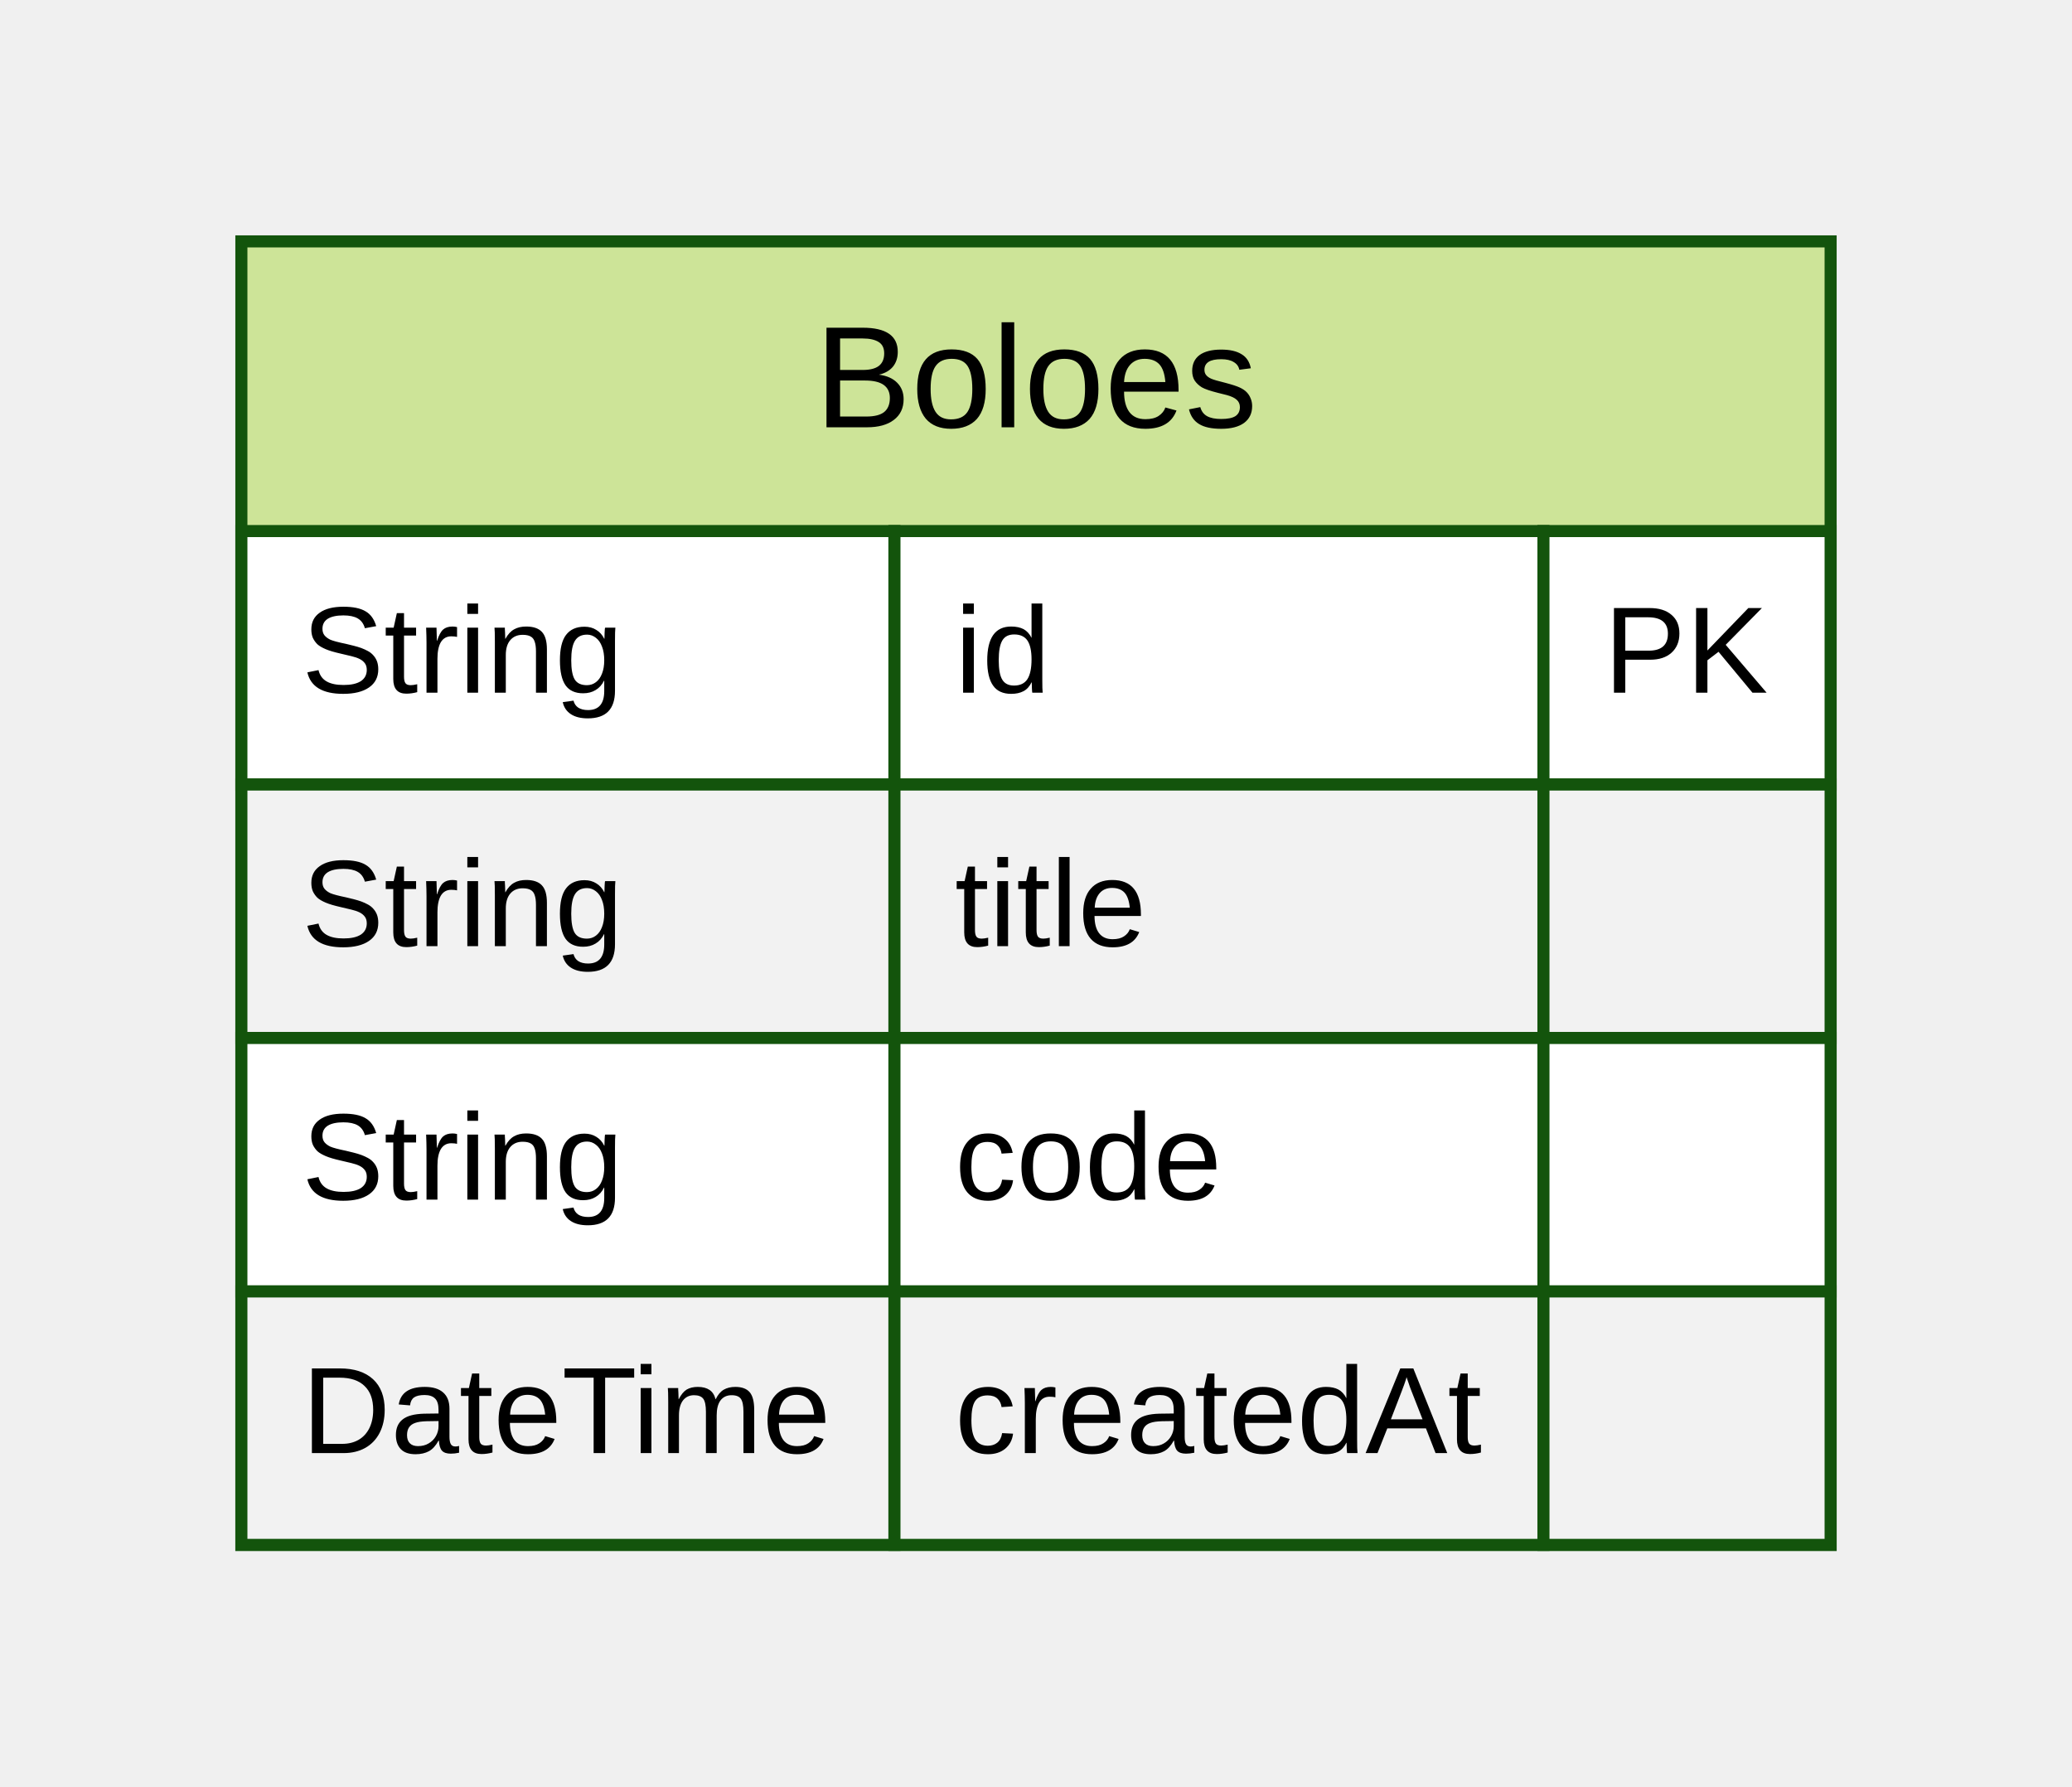
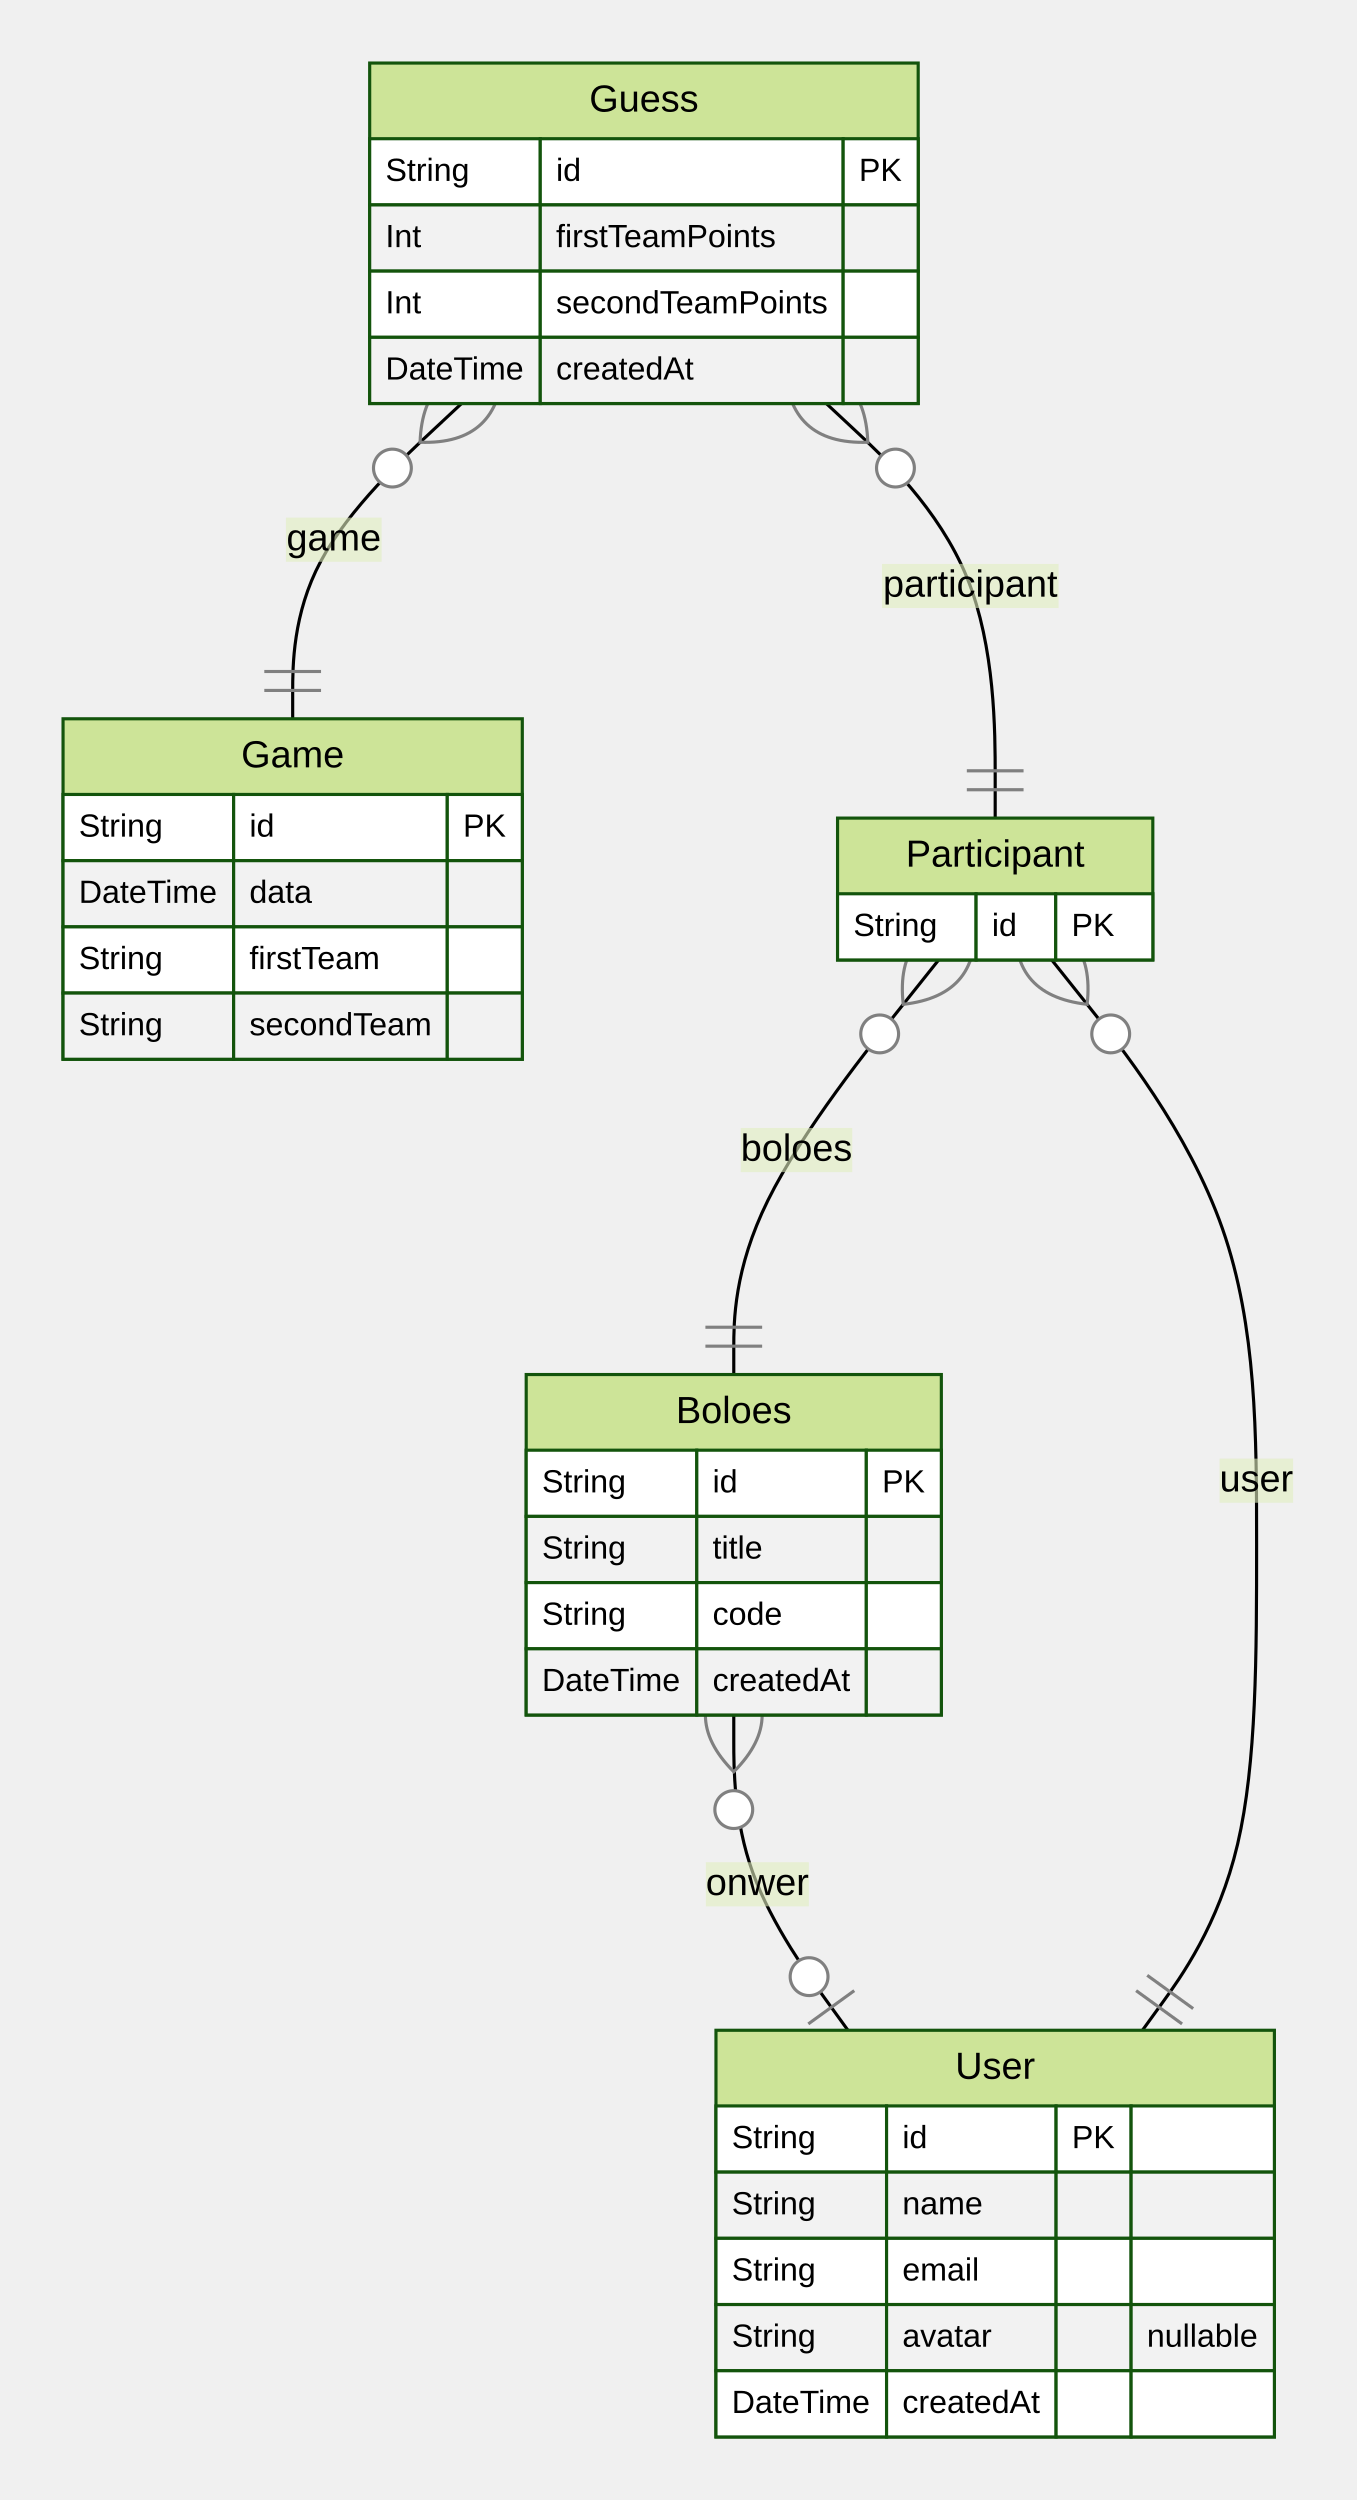
- <svg xmlns="http://www.w3.org/2000/svg" aria-labelledby="chart-title-mermaid-0 chart-desc-mermaid-0" role="img" viewBox="0 0 171.683 148" style="max-width: 171.683px; background-color: white;" width="100%" id="mermaid-0">
+ <svg xmlns="http://www.w3.org/2000/svg" aria-labelledby="chart-title-mermaid-0 chart-desc-mermaid-0" role="img" viewBox="0 0 430.189 793" style="max-width: 430.189px; background-color: white;" width="100%" id="mermaid-0">
  <style>#mermaid-0 {font-family:"trebuchet ms",verdana,arial,sans-serif;font-size:16px;fill:#000000;}#mermaid-0 .error-icon{fill:#552222;}#mermaid-0 .error-text{fill:#552222;stroke:#552222;}#mermaid-0 .edge-thickness-normal{stroke-width:2px;}#mermaid-0 .edge-thickness-thick{stroke-width:3.5px;}#mermaid-0 .edge-pattern-solid{stroke-dasharray:0;}#mermaid-0 .edge-pattern-dashed{stroke-dasharray:3;}#mermaid-0 .edge-pattern-dotted{stroke-dasharray:2;}#mermaid-0 .marker{fill:#000000;stroke:#000000;}#mermaid-0 .marker.cross{stroke:#000000;}#mermaid-0 svg{font-family:"trebuchet ms",verdana,arial,sans-serif;font-size:16px;}#mermaid-0 .entityBox{fill:#cde498;stroke:#13540c;}#mermaid-0 .attributeBoxOdd{fill:#ffffff;stroke:#13540c;}#mermaid-0 .attributeBoxEven{fill:#f2f2f2;stroke:#13540c;}#mermaid-0 .relationshipLabelBox{fill:hsl(78.158, 58.462%, 84.51%);opacity:0.7;background-color:hsl(78.158, 58.462%, 84.51%);}#mermaid-0 .relationshipLabelBox rect{opacity:0.5;}#mermaid-0 .relationshipLine{stroke:#000000;}#mermaid-0 :root{--mermaid-font-family:"trebuchet ms",verdana,arial,sans-serif;}</style>
  <g />
  <defs>
    <marker orient="auto" markerHeight="18" markerWidth="18" refY="9" refX="0" id="ONLY_ONE_START">
      <path d="M9,0 L9,18 M15,0 L15,18" fill="none" stroke="gray" />
    </marker>
  </defs>
  <defs>
    <marker orient="auto" markerHeight="18" markerWidth="18" refY="9" refX="18" id="ONLY_ONE_END">
      <path d="M3,0 L3,18 M9,0 L9,18" fill="none" stroke="gray" />
    </marker>
  </defs>
  <defs>
    <marker orient="auto" markerHeight="18" markerWidth="30" refY="9" refX="0" id="ZERO_OR_ONE_START">
      <circle r="6" cy="9" cx="21" fill="white" stroke="gray" />
      <path d="M9,0 L9,18" fill="none" stroke="gray" />
    </marker>
  </defs>
  <defs>
    <marker orient="auto" markerHeight="18" markerWidth="30" refY="9" refX="30" id="ZERO_OR_ONE_END">
      <circle r="6" cy="9" cx="9" fill="white" stroke="gray" />
      <path d="M21,0 L21,18" fill="none" stroke="gray" />
    </marker>
  </defs>
  <defs>
    <marker orient="auto" markerHeight="36" markerWidth="45" refY="18" refX="18" id="ONE_OR_MORE_START">
      <path d="M0,18 Q 18,0 36,18 Q 18,36 0,18 M42,9 L42,27" fill="none" stroke="gray" />
    </marker>
  </defs>
  <defs>
    <marker orient="auto" markerHeight="36" markerWidth="45" refY="18" refX="27" id="ONE_OR_MORE_END">
      <path d="M3,9 L3,27 M9,18 Q27,0 45,18 Q27,36 9,18" fill="none" stroke="gray" />
    </marker>
  </defs>
  <defs>
    <marker orient="auto" markerHeight="36" markerWidth="57" refY="18" refX="18" id="ZERO_OR_MORE_START">
      <circle r="6" cy="18" cx="48" fill="white" stroke="gray" />
      <path d="M0,18 Q18,0 36,18 Q18,36 0,18" fill="none" stroke="gray" />
    </marker>
  </defs>
  <defs>
    <marker orient="auto" markerHeight="36" markerWidth="57" refY="18" refX="39" id="ZERO_OR_MORE_END">
      <circle r="6" cy="18" cx="9" fill="white" stroke="gray" />
      <path d="M21,18 Q39,0 57,18 Q39,36 21,18" fill="none" stroke="gray" />
    </marker>
  </defs>
-   <g transform="translate(20,20 )" id="Boloes">
+   <path marker-start="url(#ZERO_OR_MORE_START)" marker-end="url(#ZERO_OR_ONE_END)" fill="none" stroke="gray" d="M232.753,544L232.753,552.333C232.753,560.667,232.753,577.333,238.788,594C244.823,610.667,256.893,627.333,262.928,635.667L268.963,644" class="er relationshipLine" />
+   <path marker-start="url(#ZERO_OR_MORE_START)" marker-end="url(#ONLY_ONE_END)" fill="none" stroke="gray" d="M333.613,304.5L344.444,318.083C355.274,331.667,376.934,358.833,387.764,389.75C398.594,420.667,398.594,455.333,398.594,490C398.594,524.667,398.594,559.333,392.559,585C386.525,610.667,374.455,627.333,368.42,635.667L362.385,644" class="er relationshipLine" />
+   <path marker-start="url(#ZERO_OR_MORE_START)" marker-end="url(#ONLY_ONE_END)" fill="none" stroke="gray" d="M297.734,304.5L286.904,318.083C276.074,331.667,254.413,358.833,243.583,380.75C232.753,402.667,232.753,419.333,232.753,427.667L232.753,436" class="er relationshipLine" />
+   <path marker-start="url(#ZERO_OR_MORE_START)" marker-end="url(#ONLY_ONE_END)" fill="none" stroke="gray" d="M262.107,128L271.035,136.333C279.963,144.667,297.818,161.333,306.746,183.25C315.674,205.167,315.674,232.333,315.674,245.917L315.674,259.5" class="er relationshipLine" />
+   <path marker-start="url(#ZERO_OR_MORE_START)" marker-end="url(#ONLY_ONE_END)" fill="none" stroke="gray" d="M146.403,128L137.476,136.333C128.548,144.667,110.692,161.333,101.765,178C92.837,194.667,92.837,211.333,92.837,219.667L92.837,228" class="er relationshipLine" />
+   <g transform="translate(166.9115,436 )" id="Boloes">
    <rect height="108" width="131.683" y="0" x="0" stroke="gray" fill-opacity="100%" fill="honeydew" class="er entityBox" />
    <text transform="translate(65.84149,12)" style="font-family: &quot;trebuchet ms&quot;, verdana, arial, sans-serif;; font-size: 12px" text-anchor="middle" dominant-baseline="middle" y="0" x="0" id="entity-Boloes" class="er entityLabel">Boloes</text>
    <rect height="21" width="54.113" y="24" x="0" stroke="gray" fill-opacity="100%" fill="honeydew" class="er attributeBoxOdd" />
    <text transform="translate(5,34.5)" style="font-family: &quot;trebuchet ms&quot;, verdana, arial, sans-serif;; font-size: 10.2px" text-anchor="left" dominant-baseline="middle" y="0" x="0" id="entity-Boloes-attr-1-type" class="er entityLabel">String</text>
    <rect height="21" width="53.775" y="24" x="54.113" stroke="gray" fill-opacity="100%" fill="honeydew" class="er attributeBoxOdd" />
    <text transform="translate(59.11313,34.5)" style="font-family: &quot;trebuchet ms&quot;, verdana, arial, sans-serif;; font-size: 10.2px" text-anchor="left" dominant-baseline="middle" y="0" x="0" id="entity-Boloes-attr-1-name" class="er entityLabel">id</text>
    <rect height="21" width="23.795" y="24" x="107.888" stroke="gray" fill-opacity="100%" fill="honeydew" class="er attributeBoxOdd" />
    <text transform="translate(112.888,34.5)" style="font-family: &quot;trebuchet ms&quot;, verdana, arial, sans-serif;; font-size: 10.2px" text-anchor="left" dominant-baseline="middle" y="0" x="0" id="entity-Boloes-attr-1-key" class="er entityLabel">PK</text>
    <rect height="21" width="54.113" y="45" x="0" stroke="gray" fill-opacity="100%" fill="honeydew" class="er attributeBoxEven" />
    <text transform="translate(5,55.5)" style="font-family: &quot;trebuchet ms&quot;, verdana, arial, sans-serif;; font-size: 10.2px" text-anchor="left" dominant-baseline="middle" y="0" x="0" id="entity-Boloes-attr-2-type" class="er entityLabel">String</text>
    <rect height="21" width="53.775" y="45" x="54.113" stroke="gray" fill-opacity="100%" fill="honeydew" class="er attributeBoxEven" />
    <text transform="translate(59.11313,55.5)" style="font-family: &quot;trebuchet ms&quot;, verdana, arial, sans-serif;; font-size: 10.2px" text-anchor="left" dominant-baseline="middle" y="0" x="0" id="entity-Boloes-attr-2-name" class="er entityLabel">title</text>
    <rect height="21" width="23.795" y="45" x="107.888" stroke="gray" fill-opacity="100%" fill="honeydew" class="er attributeBoxEven" />
    <text transform="translate(112.888,55.5)" style="font-family: &quot;trebuchet ms&quot;, verdana, arial, sans-serif;; font-size: 10.2px" text-anchor="left" dominant-baseline="middle" y="0" x="0" id="entity-Boloes-attr-2-key" class="er entityLabel" />
    <rect height="21" width="54.113" y="66" x="0" stroke="gray" fill-opacity="100%" fill="honeydew" class="er attributeBoxOdd" />
    <text transform="translate(5,76.5)" style="font-family: &quot;trebuchet ms&quot;, verdana, arial, sans-serif;; font-size: 10.2px" text-anchor="left" dominant-baseline="middle" y="0" x="0" id="entity-Boloes-attr-3-type" class="er entityLabel">String</text>
    <rect height="21" width="53.775" y="66" x="54.113" stroke="gray" fill-opacity="100%" fill="honeydew" class="er attributeBoxOdd" />
    <text transform="translate(59.11313,76.5)" style="font-family: &quot;trebuchet ms&quot;, verdana, arial, sans-serif;; font-size: 10.2px" text-anchor="left" dominant-baseline="middle" y="0" x="0" id="entity-Boloes-attr-3-name" class="er entityLabel">code</text>
    <rect height="21" width="23.795" y="66" x="107.888" stroke="gray" fill-opacity="100%" fill="honeydew" class="er attributeBoxOdd" />
    <text transform="translate(112.888,76.5)" style="font-family: &quot;trebuchet ms&quot;, verdana, arial, sans-serif;; font-size: 10.2px" text-anchor="left" dominant-baseline="middle" y="0" x="0" id="entity-Boloes-attr-3-key" class="er entityLabel" />
    <rect height="21" width="54.113" y="87" x="0" stroke="gray" fill-opacity="100%" fill="honeydew" class="er attributeBoxEven" />
    <text transform="translate(5,97.5)" style="font-family: &quot;trebuchet ms&quot;, verdana, arial, sans-serif;; font-size: 10.2px" text-anchor="left" dominant-baseline="middle" y="0" x="0" id="entity-Boloes-attr-4-type" class="er entityLabel">DateTime</text>
    <rect height="21" width="53.775" y="87" x="54.113" stroke="gray" fill-opacity="100%" fill="honeydew" class="er attributeBoxEven" />
    <text transform="translate(59.11313,97.5)" style="font-family: &quot;trebuchet ms&quot;, verdana, arial, sans-serif;; font-size: 10.2px" text-anchor="left" dominant-baseline="middle" y="0" x="0" id="entity-Boloes-attr-4-name" class="er entityLabel">createdAt</text>
    <rect height="21" width="23.795" y="87" x="107.888" stroke="gray" fill-opacity="100%" fill="honeydew" class="er attributeBoxEven" />
    <text transform="translate(112.888,97.5)" style="font-family: &quot;trebuchet ms&quot;, verdana, arial, sans-serif;; font-size: 10.2px" text-anchor="left" dominant-baseline="middle" y="0" x="0" id="entity-Boloes-attr-4-key" class="er entityLabel" />
  </g>
+   <g transform="translate(227.1056,644 )" id="User">
+     <rect height="129" width="177.136" y="0" x="0" stroke="gray" fill-opacity="100%" fill="honeydew" class="er entityBox" />
+     <text transform="translate(88.5681,12)" style="font-family: &quot;trebuchet ms&quot;, verdana, arial, sans-serif;; font-size: 12px" text-anchor="middle" dominant-baseline="middle" y="0" x="0" id="entity-User" class="er entityLabel">User</text>
+     <rect height="21" width="54.113" y="24" x="0" stroke="gray" fill-opacity="100%" fill="honeydew" class="er attributeBoxOdd" />
+     <text transform="translate(5,34.5)" style="font-family: &quot;trebuchet ms&quot;, verdana, arial, sans-serif;; font-size: 10.2px" text-anchor="left" dominant-baseline="middle" y="0" x="0" id="entity-User-attr-1-type" class="er entityLabel">String</text>
+     <rect height="21" width="53.775" y="24" x="54.113" stroke="gray" fill-opacity="100%" fill="honeydew" class="er attributeBoxOdd" />
+     <text transform="translate(59.11313,34.5)" style="font-family: &quot;trebuchet ms&quot;, verdana, arial, sans-serif;; font-size: 10.2px" text-anchor="left" dominant-baseline="middle" y="0" x="0" id="entity-User-attr-1-name" class="er entityLabel">id</text>
+     <rect height="21" width="23.795" y="24" x="107.888" stroke="gray" fill-opacity="100%" fill="honeydew" class="er attributeBoxOdd" />
+     <text transform="translate(112.888,34.5)" style="font-family: &quot;trebuchet ms&quot;, verdana, arial, sans-serif;; font-size: 10.2px" text-anchor="left" dominant-baseline="middle" y="0" x="0" id="entity-User-attr-1-key" class="er entityLabel">PK</text>
+     <rect height="21" width="45.453" y="24" x="131.683" stroke="gray" fill-opacity="100%" fill="honeydew" class="er attributeBoxOdd" />
+     <text transform="translate(136.683,34.5)" style="font-family: &quot;trebuchet ms&quot;, verdana, arial, sans-serif;; font-size: 10.2px" text-anchor="left" dominant-baseline="middle" y="0" x="0" id="entity-User-attr-1-comment" class="er entityLabel" />
+     <rect height="21" width="54.113" y="45" x="0" stroke="gray" fill-opacity="100%" fill="honeydew" class="er attributeBoxEven" />
+     <text transform="translate(5,55.5)" style="font-family: &quot;trebuchet ms&quot;, verdana, arial, sans-serif;; font-size: 10.2px" text-anchor="left" dominant-baseline="middle" y="0" x="0" id="entity-User-attr-2-type" class="er entityLabel">String</text>
+     <rect height="21" width="53.775" y="45" x="54.113" stroke="gray" fill-opacity="100%" fill="honeydew" class="er attributeBoxEven" />
+     <text transform="translate(59.11313,55.5)" style="font-family: &quot;trebuchet ms&quot;, verdana, arial, sans-serif;; font-size: 10.2px" text-anchor="left" dominant-baseline="middle" y="0" x="0" id="entity-User-attr-2-name" class="er entityLabel">name</text>
+     <rect height="21" width="23.795" y="45" x="107.888" stroke="gray" fill-opacity="100%" fill="honeydew" class="er attributeBoxEven" />
+     <text transform="translate(112.888,55.5)" style="font-family: &quot;trebuchet ms&quot;, verdana, arial, sans-serif;; font-size: 10.2px" text-anchor="left" dominant-baseline="middle" y="0" x="0" id="entity-User-attr-2-key" class="er entityLabel" />
+     <rect height="21" width="45.453" y="45" x="131.683" stroke="gray" fill-opacity="100%" fill="honeydew" class="er attributeBoxEven" />
+     <text transform="translate(136.683,55.5)" style="font-family: &quot;trebuchet ms&quot;, verdana, arial, sans-serif;; font-size: 10.2px" text-anchor="left" dominant-baseline="middle" y="0" x="0" id="entity-User-attr-2-comment" class="er entityLabel" />
+     <rect height="21" width="54.113" y="66" x="0" stroke="gray" fill-opacity="100%" fill="honeydew" class="er attributeBoxOdd" />
+     <text transform="translate(5,76.5)" style="font-family: &quot;trebuchet ms&quot;, verdana, arial, sans-serif;; font-size: 10.2px" text-anchor="left" dominant-baseline="middle" y="0" x="0" id="entity-User-attr-3-type" class="er entityLabel">String</text>
+     <rect height="21" width="53.775" y="66" x="54.113" stroke="gray" fill-opacity="100%" fill="honeydew" class="er attributeBoxOdd" />
+     <text transform="translate(59.11313,76.5)" style="font-family: &quot;trebuchet ms&quot;, verdana, arial, sans-serif;; font-size: 10.2px" text-anchor="left" dominant-baseline="middle" y="0" x="0" id="entity-User-attr-3-name" class="er entityLabel">email</text>
+     <rect height="21" width="23.795" y="66" x="107.888" stroke="gray" fill-opacity="100%" fill="honeydew" class="er attributeBoxOdd" />
+     <text transform="translate(112.888,76.5)" style="font-family: &quot;trebuchet ms&quot;, verdana, arial, sans-serif;; font-size: 10.2px" text-anchor="left" dominant-baseline="middle" y="0" x="0" id="entity-User-attr-3-key" class="er entityLabel" />
+     <rect height="21" width="45.453" y="66" x="131.683" stroke="gray" fill-opacity="100%" fill="honeydew" class="er attributeBoxOdd" />
+     <text transform="translate(136.683,76.5)" style="font-family: &quot;trebuchet ms&quot;, verdana, arial, sans-serif;; font-size: 10.2px" text-anchor="left" dominant-baseline="middle" y="0" x="0" id="entity-User-attr-3-comment" class="er entityLabel" />
+     <rect height="21" width="54.113" y="87" x="0" stroke="gray" fill-opacity="100%" fill="honeydew" class="er attributeBoxEven" />
+     <text transform="translate(5,97.5)" style="font-family: &quot;trebuchet ms&quot;, verdana, arial, sans-serif;; font-size: 10.2px" text-anchor="left" dominant-baseline="middle" y="0" x="0" id="entity-User-attr-4-type" class="er entityLabel">String</text>
+     <rect height="21" width="53.775" y="87" x="54.113" stroke="gray" fill-opacity="100%" fill="honeydew" class="er attributeBoxEven" />
+     <text transform="translate(59.11313,97.5)" style="font-family: &quot;trebuchet ms&quot;, verdana, arial, sans-serif;; font-size: 10.2px" text-anchor="left" dominant-baseline="middle" y="0" x="0" id="entity-User-attr-4-name" class="er entityLabel">avatar</text>
+     <rect height="21" width="23.795" y="87" x="107.888" stroke="gray" fill-opacity="100%" fill="honeydew" class="er attributeBoxEven" />
+     <text transform="translate(112.888,97.5)" style="font-family: &quot;trebuchet ms&quot;, verdana, arial, sans-serif;; font-size: 10.2px" text-anchor="left" dominant-baseline="middle" y="0" x="0" id="entity-User-attr-4-key" class="er entityLabel" />
+     <rect height="21" width="45.453" y="87" x="131.683" stroke="gray" fill-opacity="100%" fill="honeydew" class="er attributeBoxEven" />
+     <text transform="translate(136.683,97.5)" style="font-family: &quot;trebuchet ms&quot;, verdana, arial, sans-serif;; font-size: 10.2px" text-anchor="left" dominant-baseline="middle" y="0" x="0" id="entity-User-attr-4-comment" class="er entityLabel">nullable</text>
+     <rect height="21" width="54.113" y="108" x="0" stroke="gray" fill-opacity="100%" fill="honeydew" class="er attributeBoxOdd" />
+     <text transform="translate(5,118.5)" style="font-family: &quot;trebuchet ms&quot;, verdana, arial, sans-serif;; font-size: 10.2px" text-anchor="left" dominant-baseline="middle" y="0" x="0" id="entity-User-attr-5-type" class="er entityLabel">DateTime</text>
+     <rect height="21" width="53.775" y="108" x="54.113" stroke="gray" fill-opacity="100%" fill="honeydew" class="er attributeBoxOdd" />
+     <text transform="translate(59.11313,118.5)" style="font-family: &quot;trebuchet ms&quot;, verdana, arial, sans-serif;; font-size: 10.2px" text-anchor="left" dominant-baseline="middle" y="0" x="0" id="entity-User-attr-5-name" class="er entityLabel">createdAt</text>
+     <rect height="21" width="23.795" y="108" x="107.888" stroke="gray" fill-opacity="100%" fill="honeydew" class="er attributeBoxOdd" />
+     <text transform="translate(112.888,118.5)" style="font-family: &quot;trebuchet ms&quot;, verdana, arial, sans-serif;; font-size: 10.2px" text-anchor="left" dominant-baseline="middle" y="0" x="0" id="entity-User-attr-5-key" class="er entityLabel" />
+     <rect height="21" width="45.453" y="108" x="131.683" stroke="gray" fill-opacity="100%" fill="honeydew" class="er attributeBoxOdd" />
+     <text transform="translate(136.683,118.5)" style="font-family: &quot;trebuchet ms&quot;, verdana, arial, sans-serif;; font-size: 10.2px" text-anchor="left" dominant-baseline="middle" y="0" x="0" id="entity-User-attr-5-comment" class="er entityLabel" />
+   </g>
+   <g transform="translate(20,228 )" id="Game">
+     <rect height="108" width="145.674" y="0" x="0" stroke="gray" fill-opacity="100%" fill="honeydew" class="er entityBox" />
+     <text transform="translate(72.83687,12)" style="font-family: &quot;trebuchet ms&quot;, verdana, arial, sans-serif;; font-size: 12px" text-anchor="middle" dominant-baseline="middle" y="0" x="0" id="entity-Game" class="er entityLabel">Game</text>
+     <rect height="21" width="54.113" y="24" x="0" stroke="gray" fill-opacity="100%" fill="honeydew" class="er attributeBoxOdd" />
+     <text transform="translate(5,34.5)" style="font-family: &quot;trebuchet ms&quot;, verdana, arial, sans-serif;; font-size: 10.2px" text-anchor="left" dominant-baseline="middle" y="0" x="0" id="entity-Game-attr-1-type" class="er entityLabel">String</text>
+     <rect height="21" width="67.766" y="24" x="54.113" stroke="gray" fill-opacity="100%" fill="honeydew" class="er attributeBoxOdd" />
+     <text transform="translate(59.11313,34.5)" style="font-family: &quot;trebuchet ms&quot;, verdana, arial, sans-serif;; font-size: 10.2px" text-anchor="left" dominant-baseline="middle" y="0" x="0" id="entity-Game-attr-1-name" class="er entityLabel">id</text>
+     <rect height="21" width="23.795" y="24" x="121.879" stroke="gray" fill-opacity="100%" fill="honeydew" class="er attributeBoxOdd" />
+     <text transform="translate(126.8788,34.5)" style="font-family: &quot;trebuchet ms&quot;, verdana, arial, sans-serif;; font-size: 10.2px" text-anchor="left" dominant-baseline="middle" y="0" x="0" id="entity-Game-attr-1-key" class="er entityLabel">PK</text>
+     <rect height="21" width="54.113" y="45" x="0" stroke="gray" fill-opacity="100%" fill="honeydew" class="er attributeBoxEven" />
+     <text transform="translate(5,55.5)" style="font-family: &quot;trebuchet ms&quot;, verdana, arial, sans-serif;; font-size: 10.2px" text-anchor="left" dominant-baseline="middle" y="0" x="0" id="entity-Game-attr-2-type" class="er entityLabel">DateTime</text>
+     <rect height="21" width="67.766" y="45" x="54.113" stroke="gray" fill-opacity="100%" fill="honeydew" class="er attributeBoxEven" />
+     <text transform="translate(59.11313,55.5)" style="font-family: &quot;trebuchet ms&quot;, verdana, arial, sans-serif;; font-size: 10.2px" text-anchor="left" dominant-baseline="middle" y="0" x="0" id="entity-Game-attr-2-name" class="er entityLabel">data</text>
+     <rect height="21" width="23.795" y="45" x="121.879" stroke="gray" fill-opacity="100%" fill="honeydew" class="er attributeBoxEven" />
+     <text transform="translate(126.8788,55.5)" style="font-family: &quot;trebuchet ms&quot;, verdana, arial, sans-serif;; font-size: 10.2px" text-anchor="left" dominant-baseline="middle" y="0" x="0" id="entity-Game-attr-2-key" class="er entityLabel" />
+     <rect height="21" width="54.113" y="66" x="0" stroke="gray" fill-opacity="100%" fill="honeydew" class="er attributeBoxOdd" />
+     <text transform="translate(5,76.5)" style="font-family: &quot;trebuchet ms&quot;, verdana, arial, sans-serif;; font-size: 10.2px" text-anchor="left" dominant-baseline="middle" y="0" x="0" id="entity-Game-attr-3-type" class="er entityLabel">String</text>
+     <rect height="21" width="67.766" y="66" x="54.113" stroke="gray" fill-opacity="100%" fill="honeydew" class="er attributeBoxOdd" />
+     <text transform="translate(59.11313,76.5)" style="font-family: &quot;trebuchet ms&quot;, verdana, arial, sans-serif;; font-size: 10.2px" text-anchor="left" dominant-baseline="middle" y="0" x="0" id="entity-Game-attr-3-name" class="er entityLabel">firstTeam</text>
+     <rect height="21" width="23.795" y="66" x="121.879" stroke="gray" fill-opacity="100%" fill="honeydew" class="er attributeBoxOdd" />
+     <text transform="translate(126.8788,76.5)" style="font-family: &quot;trebuchet ms&quot;, verdana, arial, sans-serif;; font-size: 10.2px" text-anchor="left" dominant-baseline="middle" y="0" x="0" id="entity-Game-attr-3-key" class="er entityLabel" />
+     <rect height="21" width="54.113" y="87" x="0" stroke="gray" fill-opacity="100%" fill="honeydew" class="er attributeBoxEven" />
+     <text transform="translate(5,97.5)" style="font-family: &quot;trebuchet ms&quot;, verdana, arial, sans-serif;; font-size: 10.2px" text-anchor="left" dominant-baseline="middle" y="0" x="0" id="entity-Game-attr-4-type" class="er entityLabel">String</text>
+     <rect height="21" width="67.766" y="87" x="54.113" stroke="gray" fill-opacity="100%" fill="honeydew" class="er attributeBoxEven" />
+     <text transform="translate(59.11313,97.5)" style="font-family: &quot;trebuchet ms&quot;, verdana, arial, sans-serif;; font-size: 10.2px" text-anchor="left" dominant-baseline="middle" y="0" x="0" id="entity-Game-attr-4-name" class="er entityLabel">secondTeam</text>
+     <rect height="21" width="23.795" y="87" x="121.879" stroke="gray" fill-opacity="100%" fill="honeydew" class="er attributeBoxEven" />
+     <text transform="translate(126.8788,97.5)" style="font-family: &quot;trebuchet ms&quot;, verdana, arial, sans-serif;; font-size: 10.2px" text-anchor="left" dominant-baseline="middle" y="0" x="0" id="entity-Game-attr-4-key" class="er entityLabel" />
+   </g>
+   <g transform="translate(265.6737,259.5 )" id="Participant">
+     <rect height="45" width="100" y="0" x="0" stroke="gray" fill-opacity="100%" fill="honeydew" class="er entityBox" />
+     <text transform="translate(50,12)" style="font-family: &quot;trebuchet ms&quot;, verdana, arial, sans-serif;; font-size: 12px" text-anchor="middle" dominant-baseline="middle" y="0" x="0" id="entity-Participant" class="er entityLabel">Participant</text>
+     <rect height="21" width="43.945" y="24" x="0" stroke="gray" fill-opacity="100%" fill="honeydew" class="er attributeBoxOdd" />
+     <text transform="translate(5,34.5)" style="font-family: &quot;trebuchet ms&quot;, verdana, arial, sans-serif;; font-size: 10.2px" text-anchor="left" dominant-baseline="middle" y="0" x="0" id="entity-Participant-attr-1-type" class="er entityLabel">String</text>
+     <rect height="21" width="25.262" y="24" x="43.945" stroke="gray" fill-opacity="100%" fill="honeydew" class="er attributeBoxOdd" />
+     <text transform="translate(48.94526,34.5)" style="font-family: &quot;trebuchet ms&quot;, verdana, arial, sans-serif;; font-size: 10.2px" text-anchor="left" dominant-baseline="middle" y="0" x="0" id="entity-Participant-attr-1-name" class="er entityLabel">id</text>
+     <rect height="21" width="30.793" y="24" x="69.207" stroke="gray" fill-opacity="100%" fill="honeydew" class="er attributeBoxOdd" />
+     <text transform="translate(74.20681,34.5)" style="font-family: &quot;trebuchet ms&quot;, verdana, arial, sans-serif;; font-size: 10.2px" text-anchor="left" dominant-baseline="middle" y="0" x="0" id="entity-Participant-attr-1-key" class="er entityLabel">PK</text>
+   </g>
+   <g transform="translate(117.2622,20 )" id="Guess">
+     <rect height="108" width="173.986" y="0" x="0" stroke="gray" fill-opacity="100%" fill="honeydew" class="er entityBox" />
+     <text transform="translate(86.99312,12)" style="font-family: &quot;trebuchet ms&quot;, verdana, arial, sans-serif;; font-size: 12px" text-anchor="middle" dominant-baseline="middle" y="0" x="0" id="entity-Guess" class="er entityLabel">Guess</text>
+     <rect height="21" width="54.113" y="24" x="0" stroke="gray" fill-opacity="100%" fill="honeydew" class="er attributeBoxOdd" />
+     <text transform="translate(5,34.5)" style="font-family: &quot;trebuchet ms&quot;, verdana, arial, sans-serif;; font-size: 10.2px" text-anchor="left" dominant-baseline="middle" y="0" x="0" id="entity-Guess-attr-1-type" class="er entityLabel">String</text>
+     <rect height="21" width="96.078" y="24" x="54.113" stroke="gray" fill-opacity="100%" fill="honeydew" class="er attributeBoxOdd" />
+     <text transform="translate(59.11313,34.5)" style="font-family: &quot;trebuchet ms&quot;, verdana, arial, sans-serif;; font-size: 10.2px" text-anchor="left" dominant-baseline="middle" y="0" x="0" id="entity-Guess-attr-1-name" class="er entityLabel">id</text>
+     <rect height="21" width="23.795" y="24" x="150.191" stroke="gray" fill-opacity="100%" fill="honeydew" class="er attributeBoxOdd" />
+     <text transform="translate(155.1913,34.5)" style="font-family: &quot;trebuchet ms&quot;, verdana, arial, sans-serif;; font-size: 10.2px" text-anchor="left" dominant-baseline="middle" y="0" x="0" id="entity-Guess-attr-1-key" class="er entityLabel">PK</text>
+     <rect height="21" width="54.113" y="45" x="0" stroke="gray" fill-opacity="100%" fill="honeydew" class="er attributeBoxEven" />
+     <text transform="translate(5,55.5)" style="font-family: &quot;trebuchet ms&quot;, verdana, arial, sans-serif;; font-size: 10.2px" text-anchor="left" dominant-baseline="middle" y="0" x="0" id="entity-Guess-attr-2-type" class="er entityLabel">Int</text>
+     <rect height="21" width="96.078" y="45" x="54.113" stroke="gray" fill-opacity="100%" fill="honeydew" class="er attributeBoxEven" />
+     <text transform="translate(59.11313,55.5)" style="font-family: &quot;trebuchet ms&quot;, verdana, arial, sans-serif;; font-size: 10.2px" text-anchor="left" dominant-baseline="middle" y="0" x="0" id="entity-Guess-attr-2-name" class="er entityLabel">firstTeamPoints</text>
+     <rect height="21" width="23.795" y="45" x="150.191" stroke="gray" fill-opacity="100%" fill="honeydew" class="er attributeBoxEven" />
+     <text transform="translate(155.1913,55.5)" style="font-family: &quot;trebuchet ms&quot;, verdana, arial, sans-serif;; font-size: 10.2px" text-anchor="left" dominant-baseline="middle" y="0" x="0" id="entity-Guess-attr-2-key" class="er entityLabel" />
+     <rect height="21" width="54.113" y="66" x="0" stroke="gray" fill-opacity="100%" fill="honeydew" class="er attributeBoxOdd" />
+     <text transform="translate(5,76.5)" style="font-family: &quot;trebuchet ms&quot;, verdana, arial, sans-serif;; font-size: 10.2px" text-anchor="left" dominant-baseline="middle" y="0" x="0" id="entity-Guess-attr-3-type" class="er entityLabel">Int</text>
+     <rect height="21" width="96.078" y="66" x="54.113" stroke="gray" fill-opacity="100%" fill="honeydew" class="er attributeBoxOdd" />
+     <text transform="translate(59.11313,76.5)" style="font-family: &quot;trebuchet ms&quot;, verdana, arial, sans-serif;; font-size: 10.2px" text-anchor="left" dominant-baseline="middle" y="0" x="0" id="entity-Guess-attr-3-name" class="er entityLabel">secondTeamPoints</text>
+     <rect height="21" width="23.795" y="66" x="150.191" stroke="gray" fill-opacity="100%" fill="honeydew" class="er attributeBoxOdd" />
+     <text transform="translate(155.1913,76.5)" style="font-family: &quot;trebuchet ms&quot;, verdana, arial, sans-serif;; font-size: 10.2px" text-anchor="left" dominant-baseline="middle" y="0" x="0" id="entity-Guess-attr-3-key" class="er entityLabel" />
+     <rect height="21" width="54.113" y="87" x="0" stroke="gray" fill-opacity="100%" fill="honeydew" class="er attributeBoxEven" />
+     <text transform="translate(5,97.5)" style="font-family: &quot;trebuchet ms&quot;, verdana, arial, sans-serif;; font-size: 10.2px" text-anchor="left" dominant-baseline="middle" y="0" x="0" id="entity-Guess-attr-4-type" class="er entityLabel">DateTime</text>
+     <rect height="21" width="96.078" y="87" x="54.113" stroke="gray" fill-opacity="100%" fill="honeydew" class="er attributeBoxEven" />
+     <text transform="translate(59.11313,97.5)" style="font-family: &quot;trebuchet ms&quot;, verdana, arial, sans-serif;; font-size: 10.2px" text-anchor="left" dominant-baseline="middle" y="0" x="0" id="entity-Guess-attr-4-name" class="er entityLabel">createdAt</text>
+     <rect height="21" width="23.795" y="87" x="150.191" stroke="gray" fill-opacity="100%" fill="honeydew" class="er attributeBoxEven" />
+     <text transform="translate(155.1913,97.5)" style="font-family: &quot;trebuchet ms&quot;, verdana, arial, sans-serif;; font-size: 10.2px" text-anchor="left" dominant-baseline="middle" y="0" x="0" id="entity-Guess-attr-4-key" class="er entityLabel" />
+   </g>
+   <rect fill-opacity="85%" fill="white" height="14" width="32.688" y="590.7" x="223.88" class="er relationshipLabelBox" />
+   <text style="font-family: &quot;trebuchet ms&quot;, verdana, arial, sans-serif;; font-size: 12px" dominant-baseline="middle" text-anchor="middle" y="597.7" x="240.224" id="rel1" class="er relationshipLabel">onwer</text>
+   <rect fill-opacity="85%" fill="white" height="14" width="23.348" y="462.676" x="386.839" class="er relationshipLabelBox" />
+   <text style="font-family: &quot;trebuchet ms&quot;, verdana, arial, sans-serif;; font-size: 12px" dominant-baseline="middle" text-anchor="middle" y="469.676" x="398.513" id="rel2" class="er relationshipLabel">user</text>
+   <rect fill-opacity="85%" fill="white" height="14" width="35.375" y="357.795" x="234.968" class="er relationshipLabelBox" />
+   <text style="font-family: &quot;trebuchet ms&quot;, verdana, arial, sans-serif;; font-size: 12px" dominant-baseline="middle" text-anchor="middle" y="364.795" x="252.655" id="rel3" class="er relationshipLabel">boloes</text>
+   <rect fill-opacity="85%" fill="white" height="14" width="56.031" y="178.871" x="279.747" class="er relationshipLabelBox" />
+   <text style="font-family: &quot;trebuchet ms&quot;, verdana, arial, sans-serif;; font-size: 12px" dominant-baseline="middle" text-anchor="middle" y="185.871" x="307.763" id="rel4" class="er relationshipLabel">participant</text>
+   <rect fill-opacity="85%" fill="white" height="14" width="30.344" y="164.196" x="90.703" class="er relationshipLabelBox" />
+   <text style="font-family: &quot;trebuchet ms&quot;, verdana, arial, sans-serif;; font-size: 12px" dominant-baseline="middle" text-anchor="middle" y="171.196" x="105.875" id="rel5" class="er relationshipLabel">game</text>
</svg>
